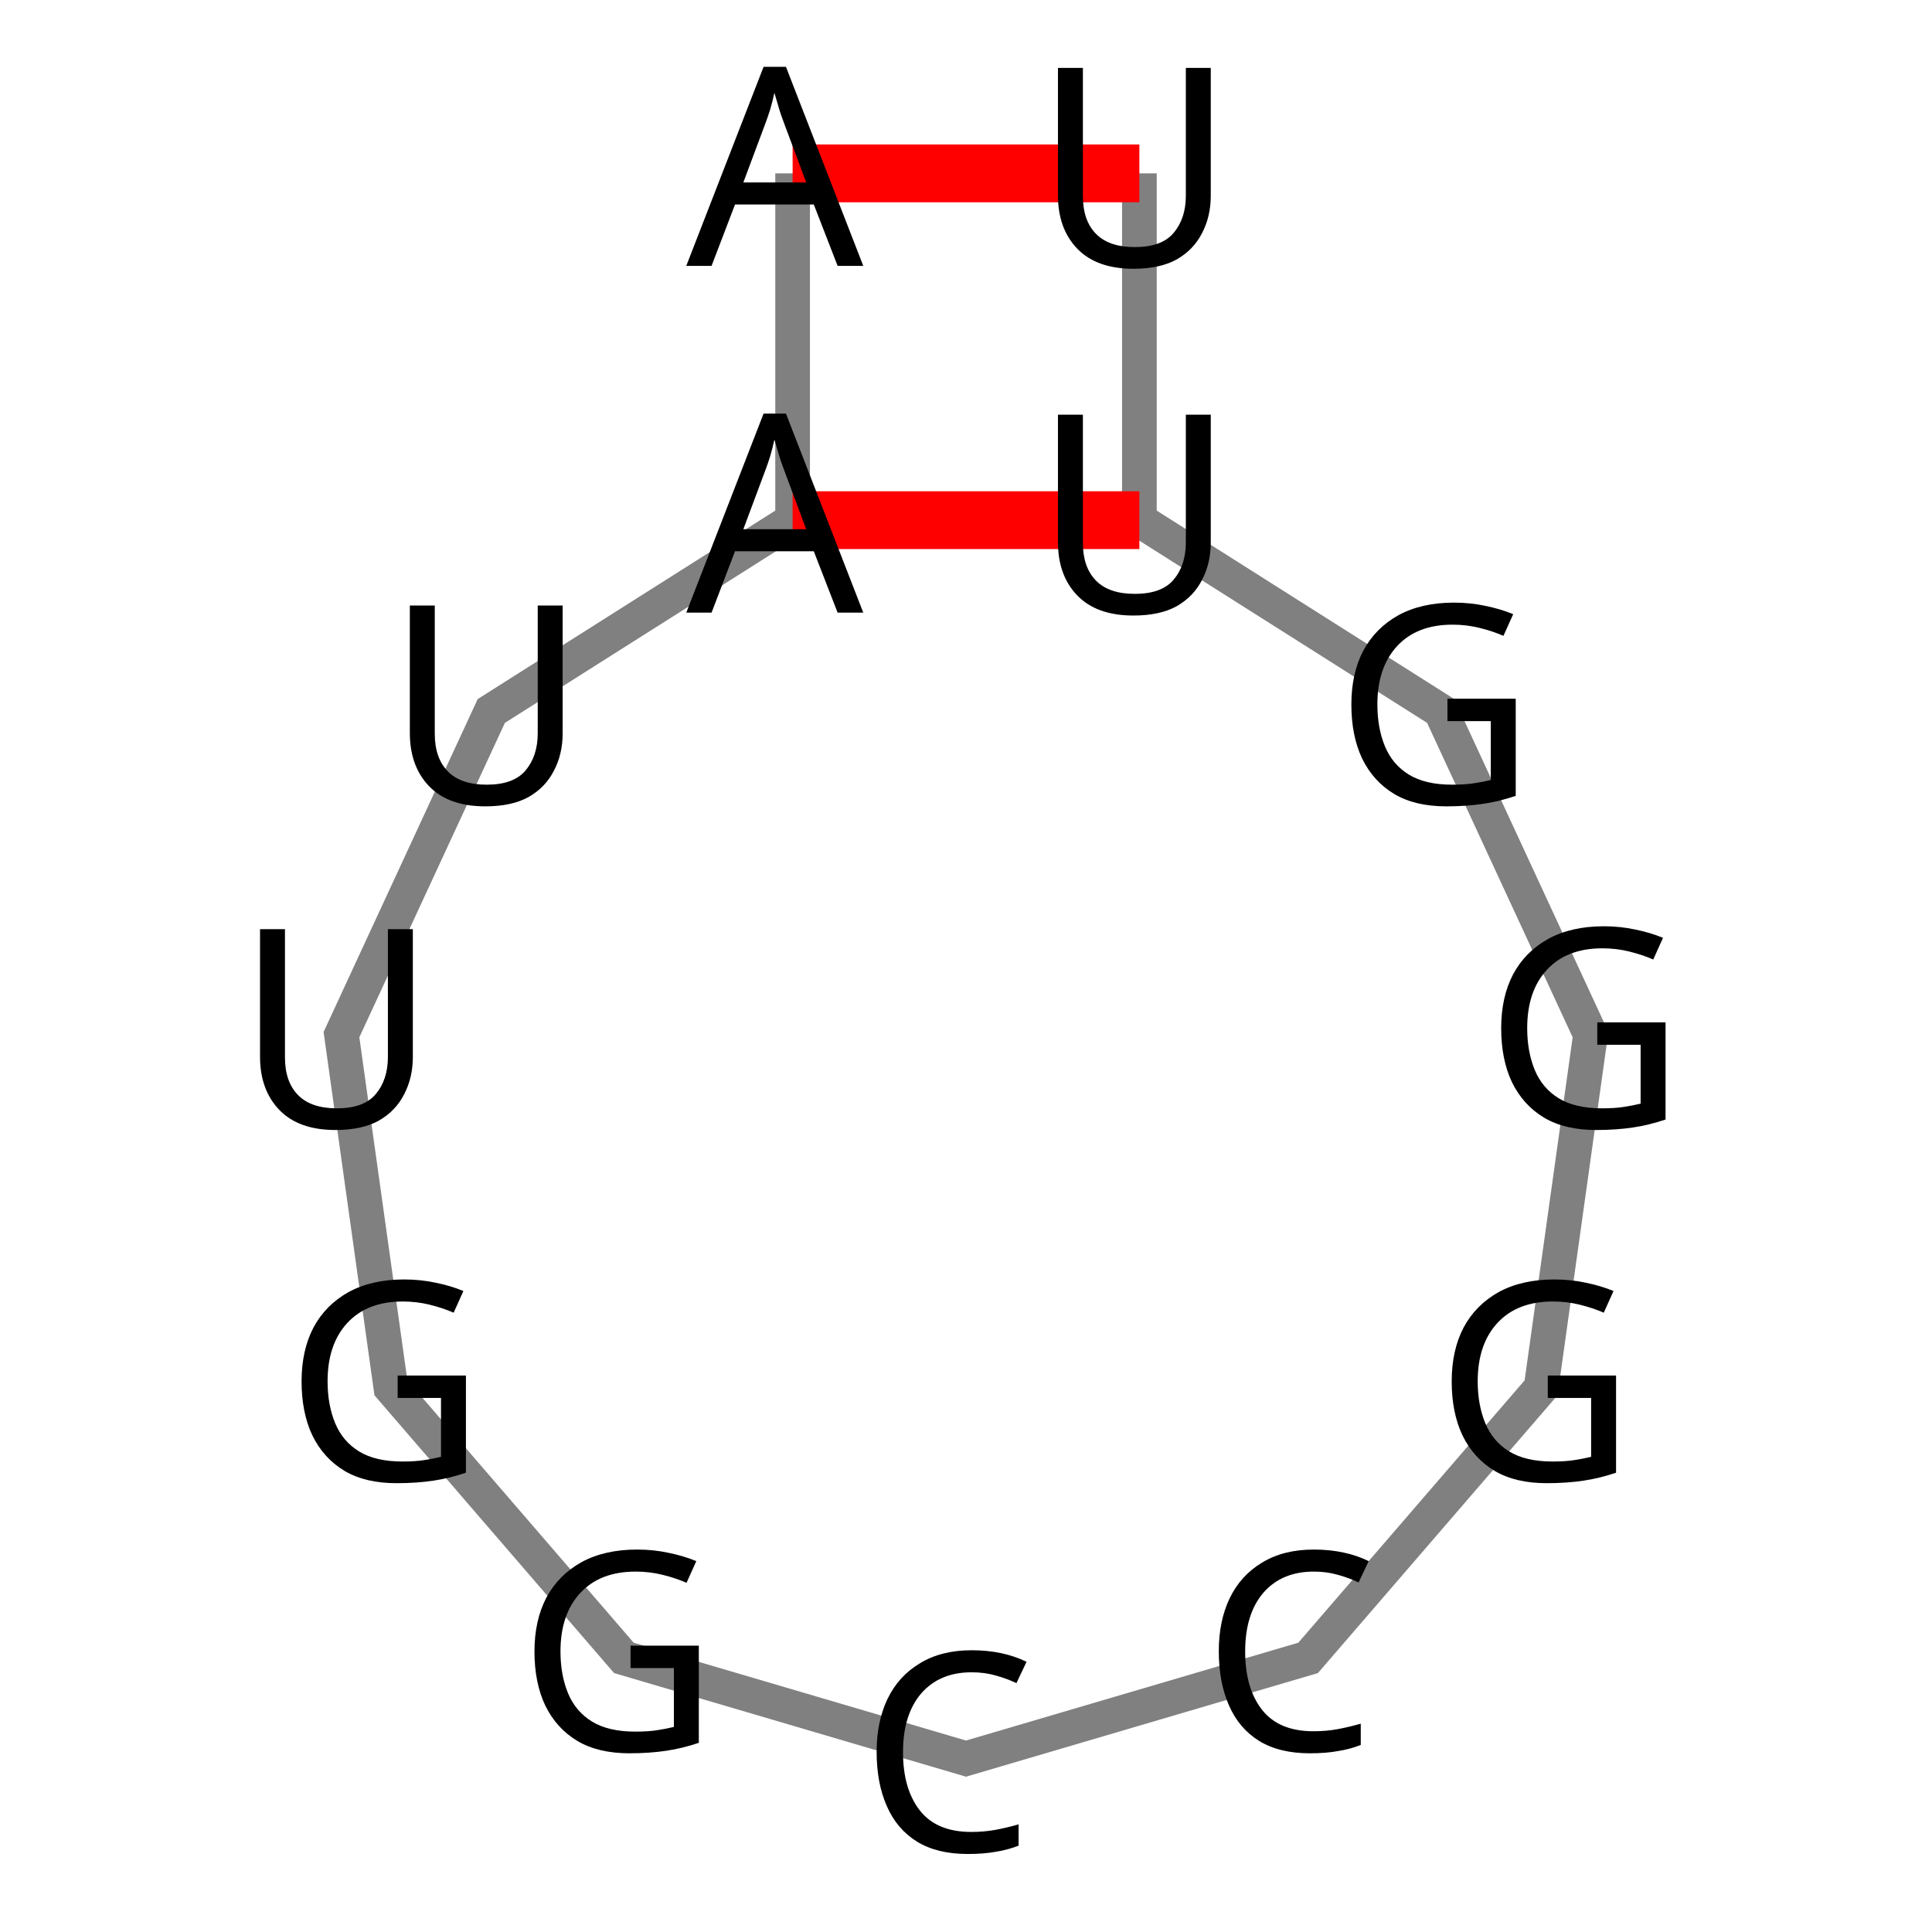
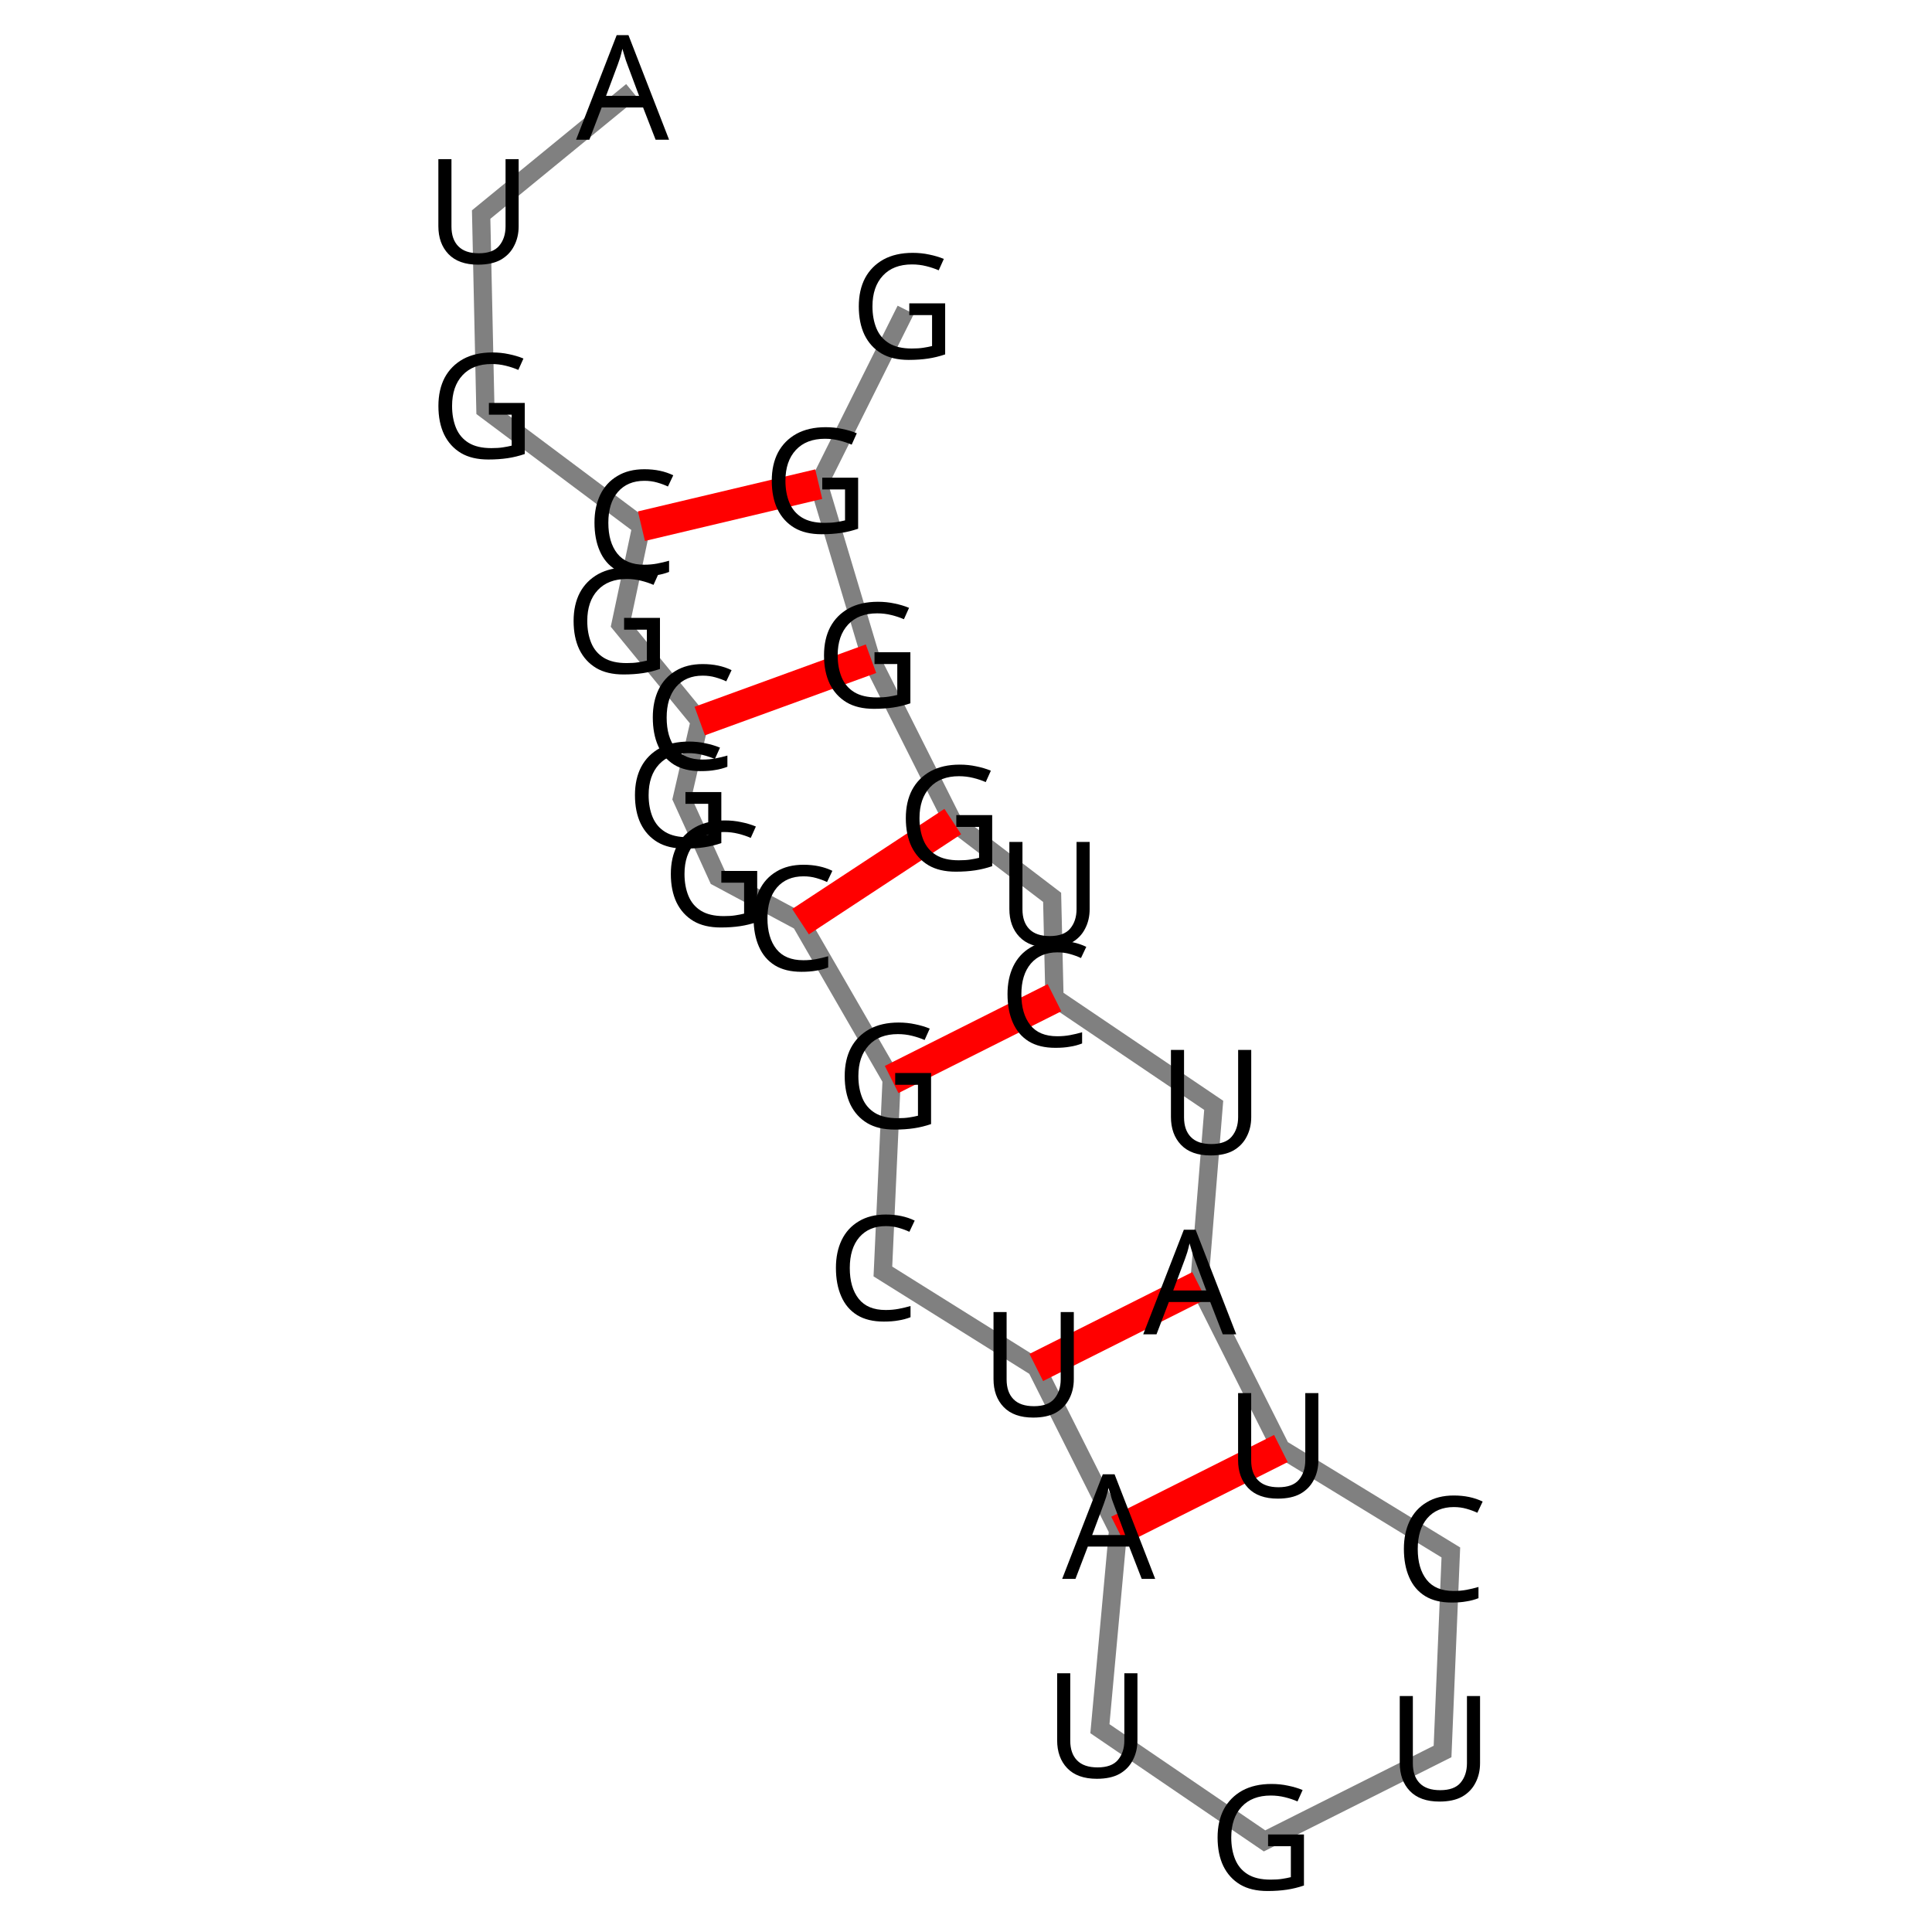
<svg xmlns="http://www.w3.org/2000/svg" height="452" width="452">
  <style type="text/css">
    
      .nucleotide {
        font-family: SansSerif;
      }
      .backbone {
        stroke: grey;
        fill:   none;
        stroke-width: 1.5;
      }
      .basepairs {
        stroke: red;
        fill:   none;
        stroke-width: 2.5;
      }
    
  </style>
  <rect style="stroke: white; fill: white" height="452" x="0" y="0" width="452" />
-   <g transform="scale(5.408566,5.408566) translate(-58.21443,-16.42886)">
-     <polyline class="backbone" id="outline" points="       92.500,23.929       92.500,38.929       79.466,47.183       72.985,61.183       75.124,76.461       85.201,88.143       100.000,92.500       114.799,88.143       124.876,76.461       127.015,61.183       120.534,47.183       107.500,38.929       107.500,23.929     " />
+   <g transform="scale(2.842061,2.842061) translate(-33.41609,-4.224838)">
+     <polyline class="backbone" id="outline" points="       85.437,11.725       73.024,21.887       73.373,37.927       86.218,47.539       84.501,55.621       91.020,63.580       89.549,69.956       92.504,76.449       99.315,80.096       106.815,93.087       106.094,108.892       118.721,116.793       125.453,130.197       123.959,146.528       137.510,155.764       152.165,148.404       152.848,132.020       138.857,123.465       132.125,110.061       133.327,95.215       120.220,86.355       120.026,78.094       111.847,71.854       105.115,58.449       100.813,44.079       107.978,29.725     " />
    <g id="pairs">
-       <line class="basepairs" id="1,13" x1="92.5" y1="23.929" x2="107.5" y2="23.929" />
-       <line class="basepairs" id="2,12" x1="92.5" y1="38.929" x2="107.5" y2="38.929" />
+       <line class="basepairs" id="4,25" x1="86.218" y1="47.539" x2="100.813" y2="44.079" />
+       <line class="basepairs" id="6,24" x1="91.02" y1="63.58" x2="105.115" y2="58.449" />
+       <line class="basepairs" id="9,23" x1="99.315" y1="80.096" x2="111.847" y2="71.854" />
+       <line class="basepairs" id="10,21" x1="106.815" y1="93.087" x2="120.22" y2="86.355" />
+       <line class="basepairs" id="12,19" x1="118.721" y1="116.793" x2="132.125" y2="110.061" />
+       <line class="basepairs" id="13,18" x1="125.453" y1="130.197" x2="138.857" y2="123.465" />
    </g>
    <g transform="translate(-4.6, 4)" id="seq">
-       <text class="nucleotide" x="92.500" y="23.929">A</text>
-       <text class="nucleotide" x="92.500" y="38.929">A</text>
-       <text class="nucleotide" x="79.466" y="47.183">U</text>
-       <text class="nucleotide" x="72.985" y="61.183">U</text>
-       <text class="nucleotide" x="75.124" y="76.461">G</text>
-       <text class="nucleotide" x="85.201" y="88.143">G</text>
-       <text class="nucleotide" x="100.000" y="92.500">C</text>
-       <text class="nucleotide" x="114.799" y="88.143">C</text>
-       <text class="nucleotide" x="124.876" y="76.461">G</text>
-       <text class="nucleotide" x="127.015" y="61.183">G</text>
-       <text class="nucleotide" x="120.534" y="47.183">G</text>
-       <text class="nucleotide" x="107.500" y="38.929">U</text>
-       <text class="nucleotide" x="107.500" y="23.929">U</text>
+       <text class="nucleotide" x="85.437" y="11.725">A</text>
+       <text class="nucleotide" x="73.024" y="21.887">U</text>
+       <text class="nucleotide" x="73.373" y="37.927">G</text>
+       <text class="nucleotide" x="86.218" y="47.539">C</text>
+       <text class="nucleotide" x="84.501" y="55.621">G</text>
+       <text class="nucleotide" x="91.020" y="63.580">C</text>
+       <text class="nucleotide" x="89.549" y="69.956">G</text>
+       <text class="nucleotide" x="92.504" y="76.449">G</text>
+       <text class="nucleotide" x="99.315" y="80.096">C</text>
+       <text class="nucleotide" x="106.815" y="93.087">G</text>
+       <text class="nucleotide" x="106.094" y="108.892">C</text>
+       <text class="nucleotide" x="118.721" y="116.793">U</text>
+       <text class="nucleotide" x="125.453" y="130.197">A</text>
+       <text class="nucleotide" x="123.959" y="146.528">U</text>
+       <text class="nucleotide" x="137.510" y="155.764">G</text>
+       <text class="nucleotide" x="152.165" y="148.404">U</text>
+       <text class="nucleotide" x="152.848" y="132.020">C</text>
+       <text class="nucleotide" x="138.857" y="123.465">U</text>
+       <text class="nucleotide" x="132.125" y="110.061">A</text>
+       <text class="nucleotide" x="133.327" y="95.215">U</text>
+       <text class="nucleotide" x="120.220" y="86.355">C</text>
+       <text class="nucleotide" x="120.026" y="78.094">U</text>
+       <text class="nucleotide" x="111.847" y="71.854">G</text>
+       <text class="nucleotide" x="105.115" y="58.449">G</text>
+       <text class="nucleotide" x="100.813" y="44.079">G</text>
+       <text class="nucleotide" x="107.978" y="29.725">G</text>
    </g>
  </g>
</svg>
